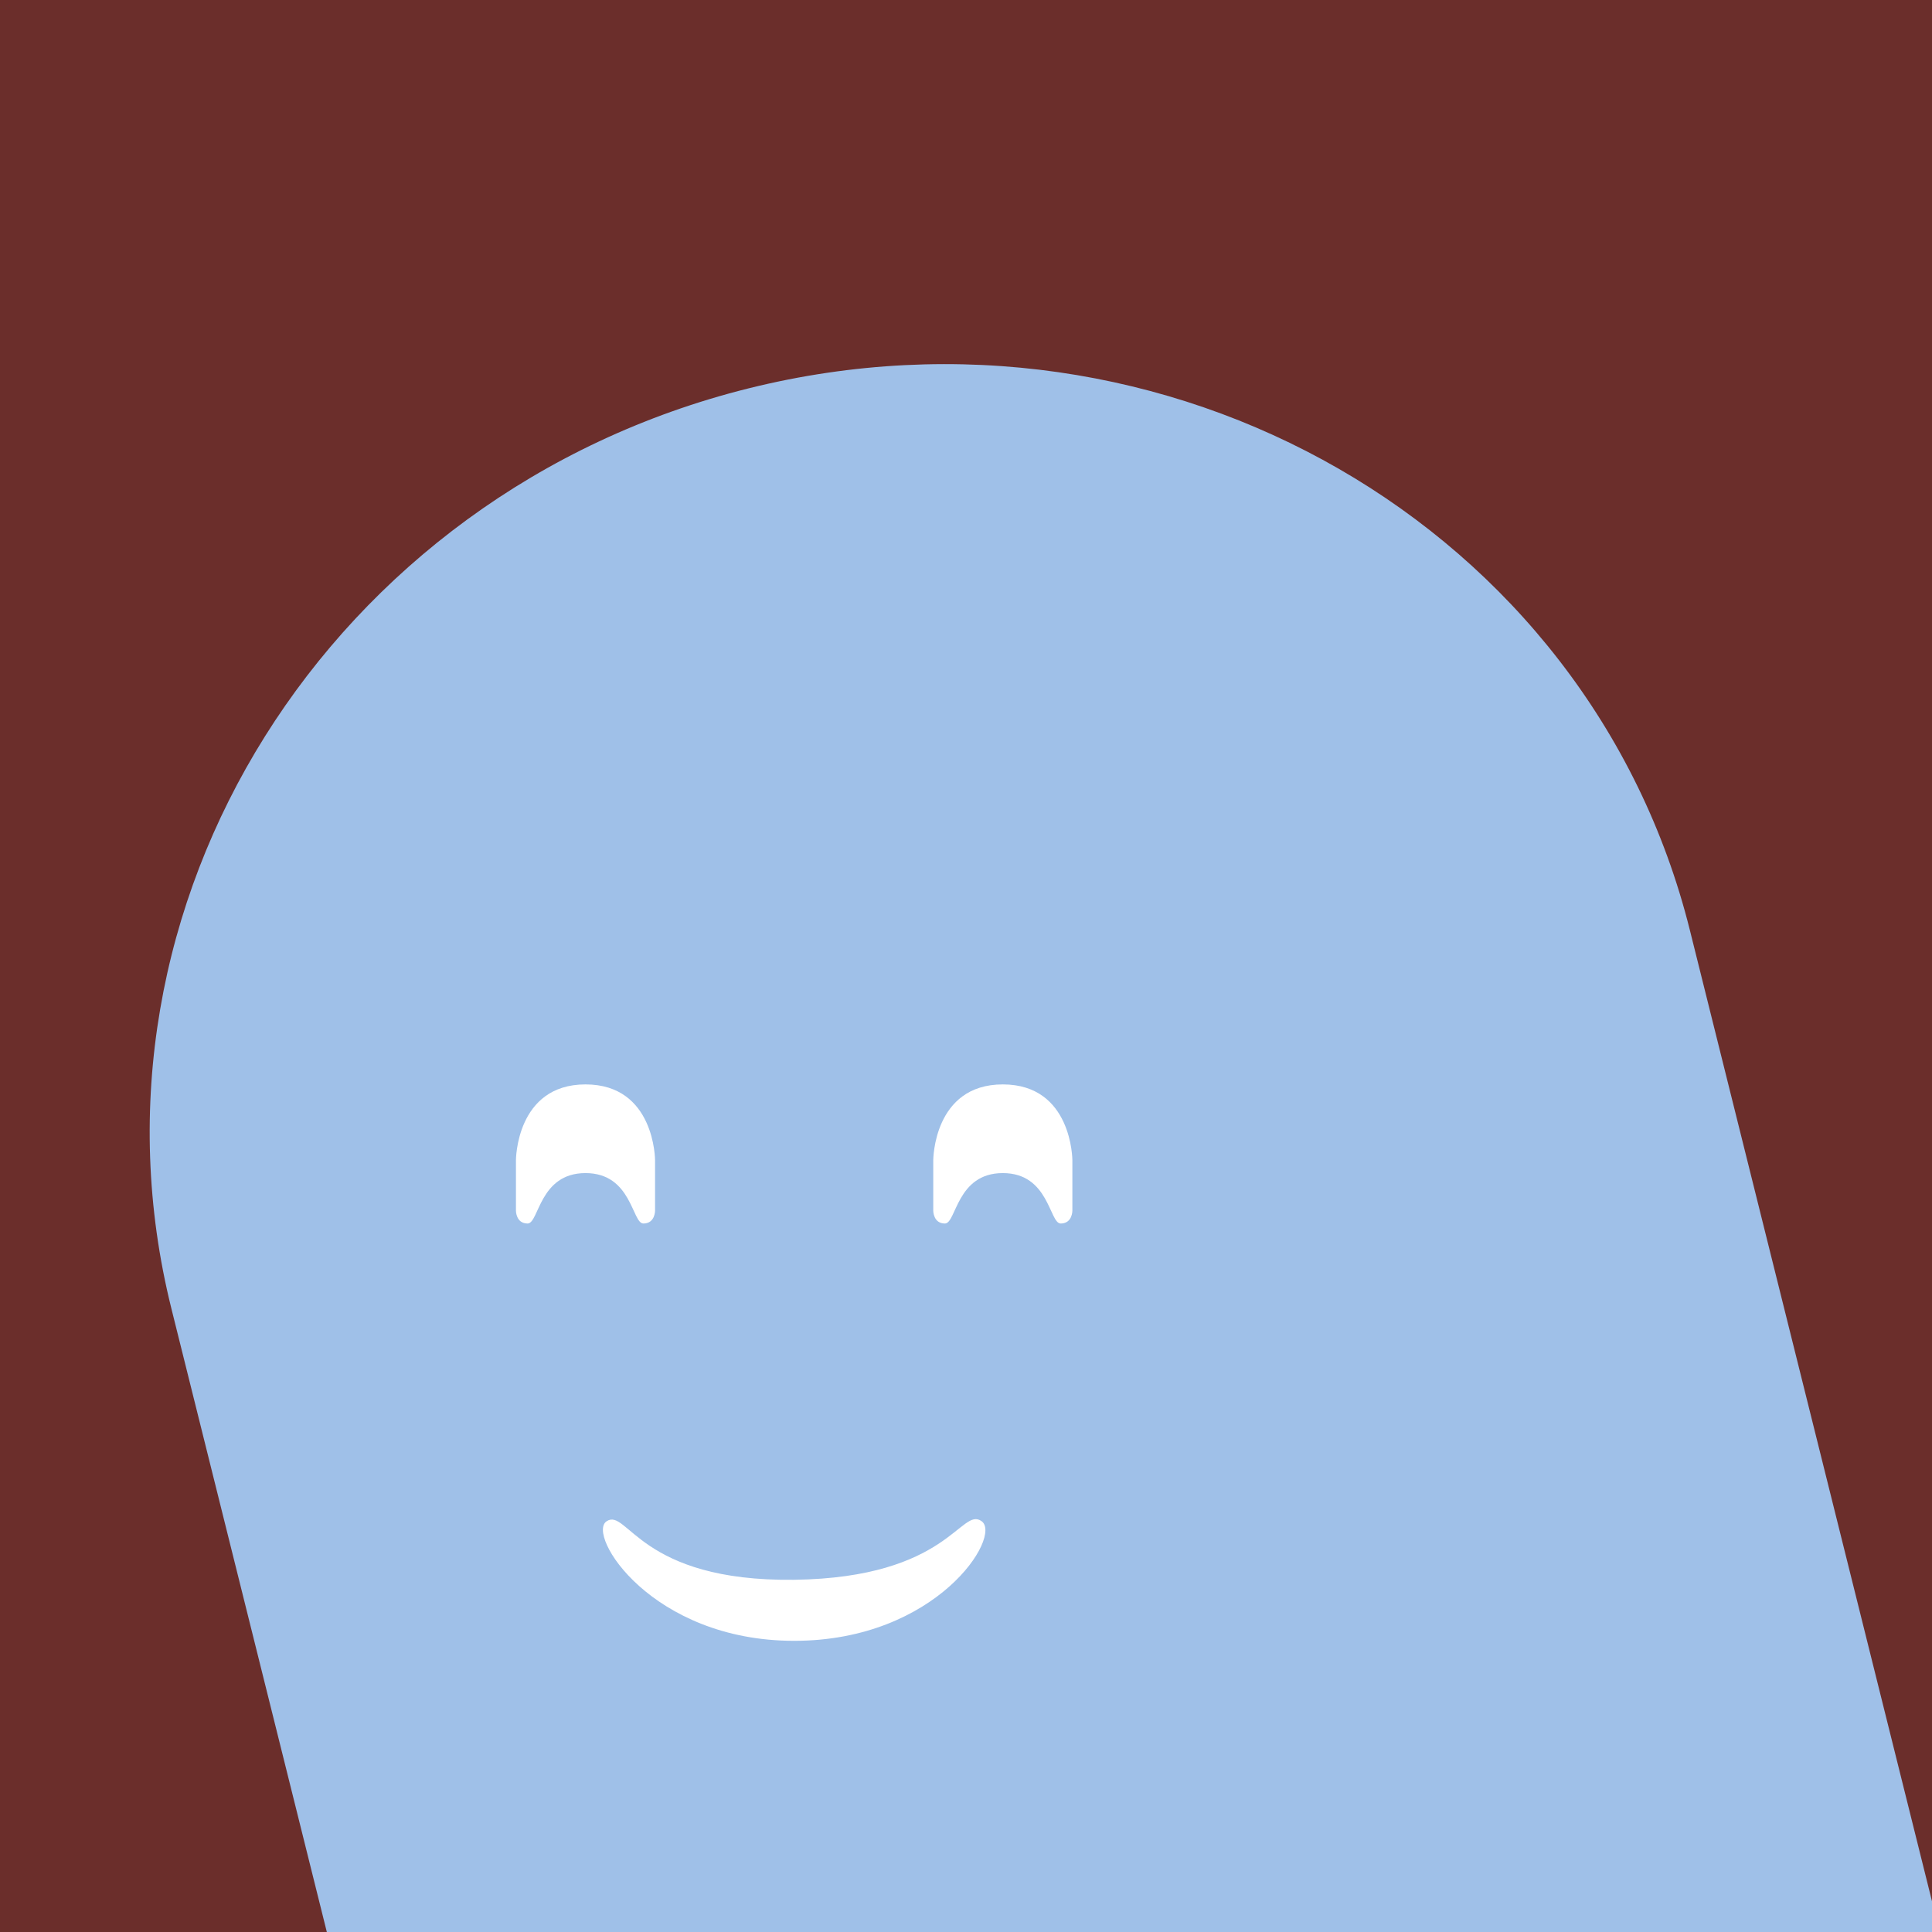
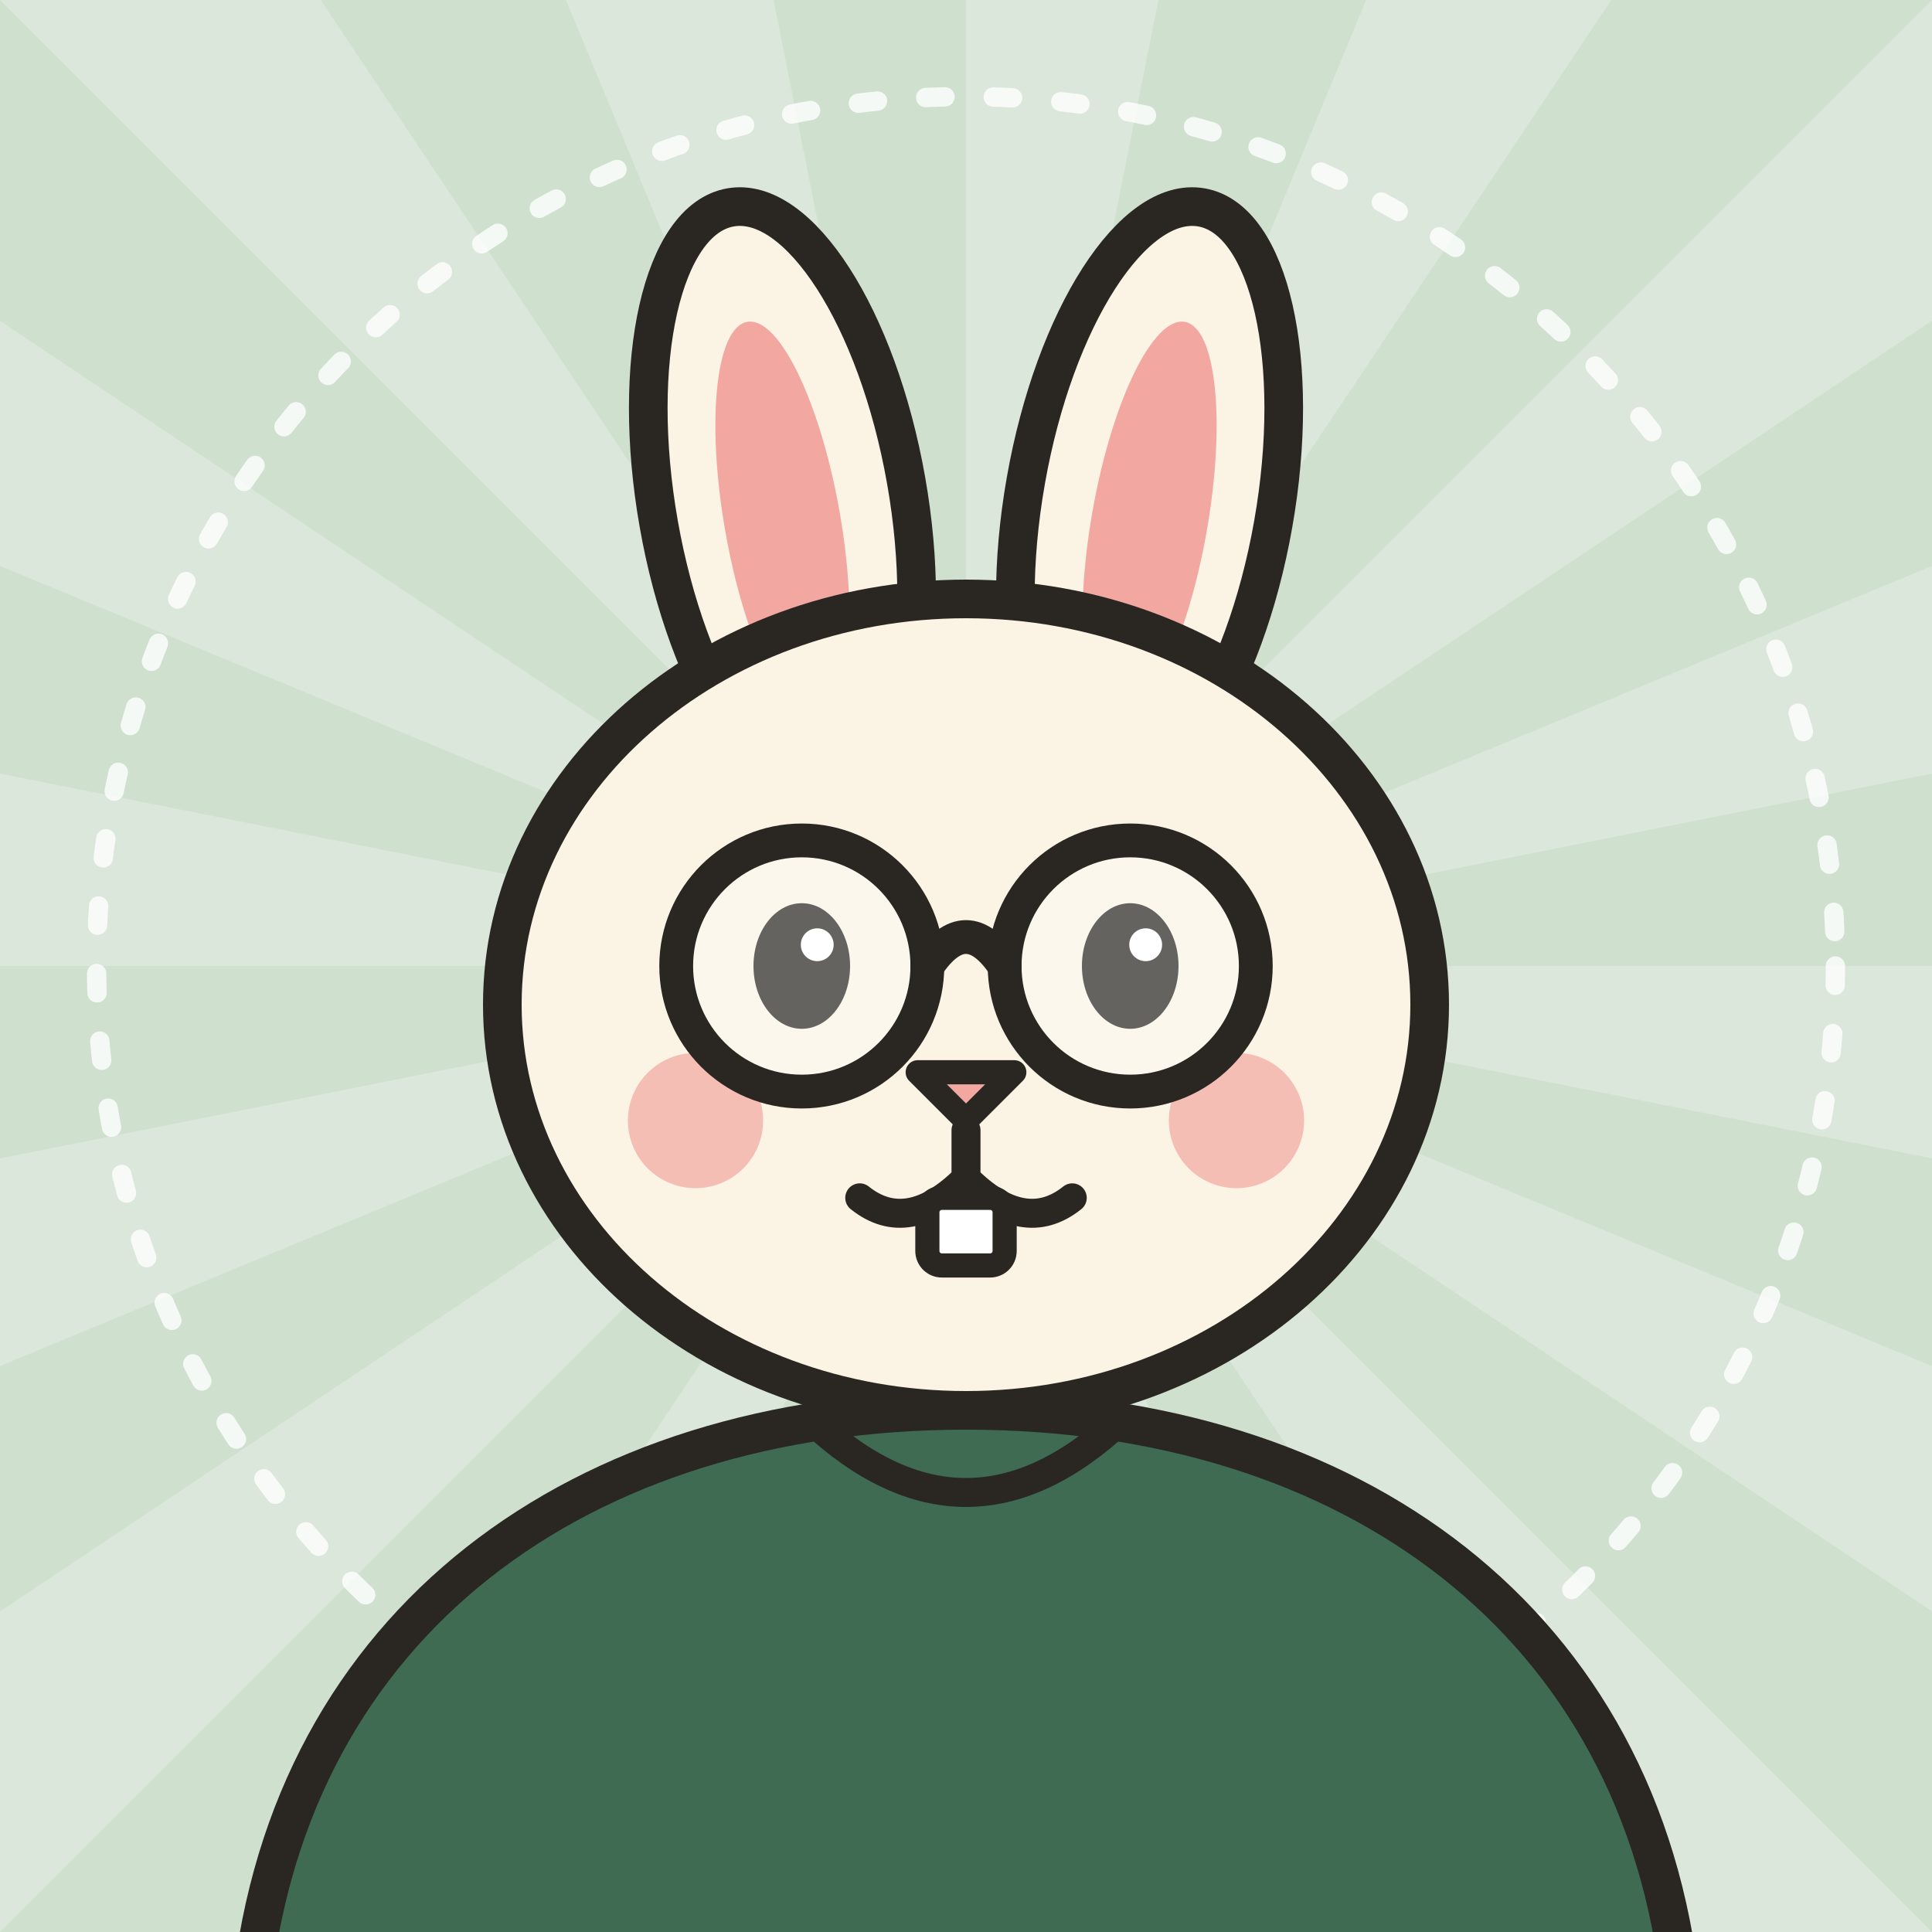
- <svg xmlns="http://www.w3.org/2000/svg" viewBox="0 0 100 100" fill="none" shape-rendering="auto">
-   <mask id="viewboxMask">
-     <rect width="100" height="100" rx="0" ry="0" x="0" y="0" fill="#fff" />
-   </mask>
-   <g mask="url(#viewboxMask)">
-     <rect fill="#6b2e2b" width="100" height="100" x="0" y="0" />
-     <g transform="translate(5 5) scale(0.9)">
-       <g transform="translate(2, 5) rotate(-14 50 70)">
-         <path d="M95 53.33C95 29.4 74.85 10 50 10S5 29.4 5 53.33V140h90V53.33Z" fill="#9fc0e8" />
-         <g transform="translate(29 33)">
-           <g transform="translate(-11, 11) rotate(14 21 21)">
-             <g transform="translate(0 1)">
-               <path d="M5 8.36S5 4 9 4s4 4.36 4 4.36v2.91s0 .73-.67.73c-.66 0-.66-2.9-3.33-2.9S6.33 12 5.67 12C5 12 5 11.27 5 11.27v-2.9ZM29 8.36S29 4 33 4s4 4.36 4 4.36v2.91s0 .73-.67.73c-.66 0-.66-2.9-3.33-2.9S30.33 12 29.67 12c-.67 0-.67-.73-.67-.73v-2.9Z" fill="#ffffff" />
-             </g>
-             <g transform="translate(6 27)">
-               <path d="M15 10C6.79 10 3.02 3.88 4.22 3.12 5.42 2.35 6.1 6.6 15 6.49c8.9-.12 9.58-4.23 10.78-3.37C26.98 3.98 23.21 10 15 10Z" fill="#ffffff" />
-             </g>
-           </g>
-         </g>
-       </g>
-     </g>
+ <svg xmlns="http://www.w3.org/2000/svg" viewBox="0 0 200 200">
+   <rect width="200" height="200" fill="#cfe0cf" />
+   <path d="M100 100 L250.0 100.0 L247.1 129.3 Z M100 100 L238.6 157.4 L224.7 183.3 Z M100 100 L206.1 206.1 L183.3 224.7 Z M100 100 L157.4 238.6 L129.3 247.1 Z M100 100 L100.0 250.0 L70.7 247.1 Z M100 100 L42.6 238.6 L16.7 224.7 Z M100 100 L-6.1 206.1 L-24.7 183.3 Z M100 100 L-38.6 157.4 L-47.1 129.3 Z M100 100 L-50.0 100.0 L-47.1 70.7 Z M100 100 L-38.6 42.6 L-24.7 16.7 Z M100 100 L-6.1 -6.1 L16.7 -24.7 Z M100 100 L42.6 -38.6 L70.7 -47.1 Z M100 100 L100.0 -50.0 L129.3 -47.1 Z M100 100 L157.4 -38.6 L183.3 -24.7 Z M100 100 L206.1 -6.1 L224.7 16.7 Z M100 100 L238.6 42.6 L247.1 70.7 Z" fill="#fff" opacity=".22" />
+   <circle cx="100" cy="100" r="90" fill="none" stroke="#fff" stroke-width="2" stroke-dasharray="2 5" stroke-linecap="round" opacity=".8" />
+   <path d="M26 206 C30 168 60 146 100 146 C140 146 170 168 174 206 Z" fill="#3f6b52" stroke="#2a2723" stroke-width="4" stroke-linejoin="round" stroke-linecap="round" />
+   <path d="M84 147 Q100 162 116 147" fill="none" stroke="#2a2723" stroke-width="3" stroke-linejoin="round" stroke-linecap="round" />
+   <ellipse cx="81" cy="52" rx="13" ry="31" transform="rotate(-10 81 52)" fill="#fbf4e4" stroke="#2a2723" stroke-width="4" stroke-linejoin="round" stroke-linecap="round" />
+   <ellipse cx="119" cy="52" rx="13" ry="31" transform="rotate(10 119 52)" fill="#fbf4e4" stroke="#2a2723" stroke-width="4" stroke-linejoin="round" stroke-linecap="round" />
+   <ellipse cx="81" cy="54" rx="6" ry="21" transform="rotate(-10 81 54)" fill="#f2a7a0" />
+   <ellipse cx="119" cy="54" rx="6" ry="21" transform="rotate(10 119 54)" fill="#f2a7a0" />
+   <ellipse cx="100" cy="104" rx="48" ry="42" fill="#fbf4e4" stroke="#2a2723" stroke-width="4" stroke-linejoin="round" stroke-linecap="round" />
+   <ellipse cx="83" cy="100" rx="5" ry="6.5" fill="#2a2723" />
+   <ellipse cx="117" cy="100" rx="5" ry="6.5" fill="#2a2723" />
+   <circle cx="84.6" cy="97.8" r="1.7" fill="#fff" />
+   <circle cx="118.6" cy="97.8" r="1.7" fill="#fff" />
+   <circle cx="72" cy="116" r="7" fill="#f2a7a0" opacity=".7" />
+   <circle cx="128" cy="116" r="7" fill="#f2a7a0" opacity=".7" />
+   <path d="M95 111 L105 111 L100 116 Z" fill="#f2a7a0" stroke="#2a2723" stroke-width="2.5" stroke-linejoin="round" stroke-linecap="round" />
+   <path d="M100 117 L100 122 M100 122 Q94 128 89 124 M100 122 Q106 128 111 124" fill="none" stroke="#2a2723" stroke-width="3" stroke-linejoin="round" stroke-linecap="round" />
+   <rect x="96" y="124" width="8" height="7" rx="1.5" fill="#fff" stroke="#2a2723" stroke-width="2.5" stroke-linejoin="round" stroke-linecap="round" />
+   <g fill="#fff" fill-opacity=".28" stroke="#2a2723" stroke-width="3.5" stroke-linejoin="round" stroke-linecap="round">
+     <circle cx="83" cy="100" r="13" />
+     <circle cx="117" cy="100" r="13" />
+     <path d="M96 100 Q100 94 104 100" fill="none" />
  </g>
</svg>
